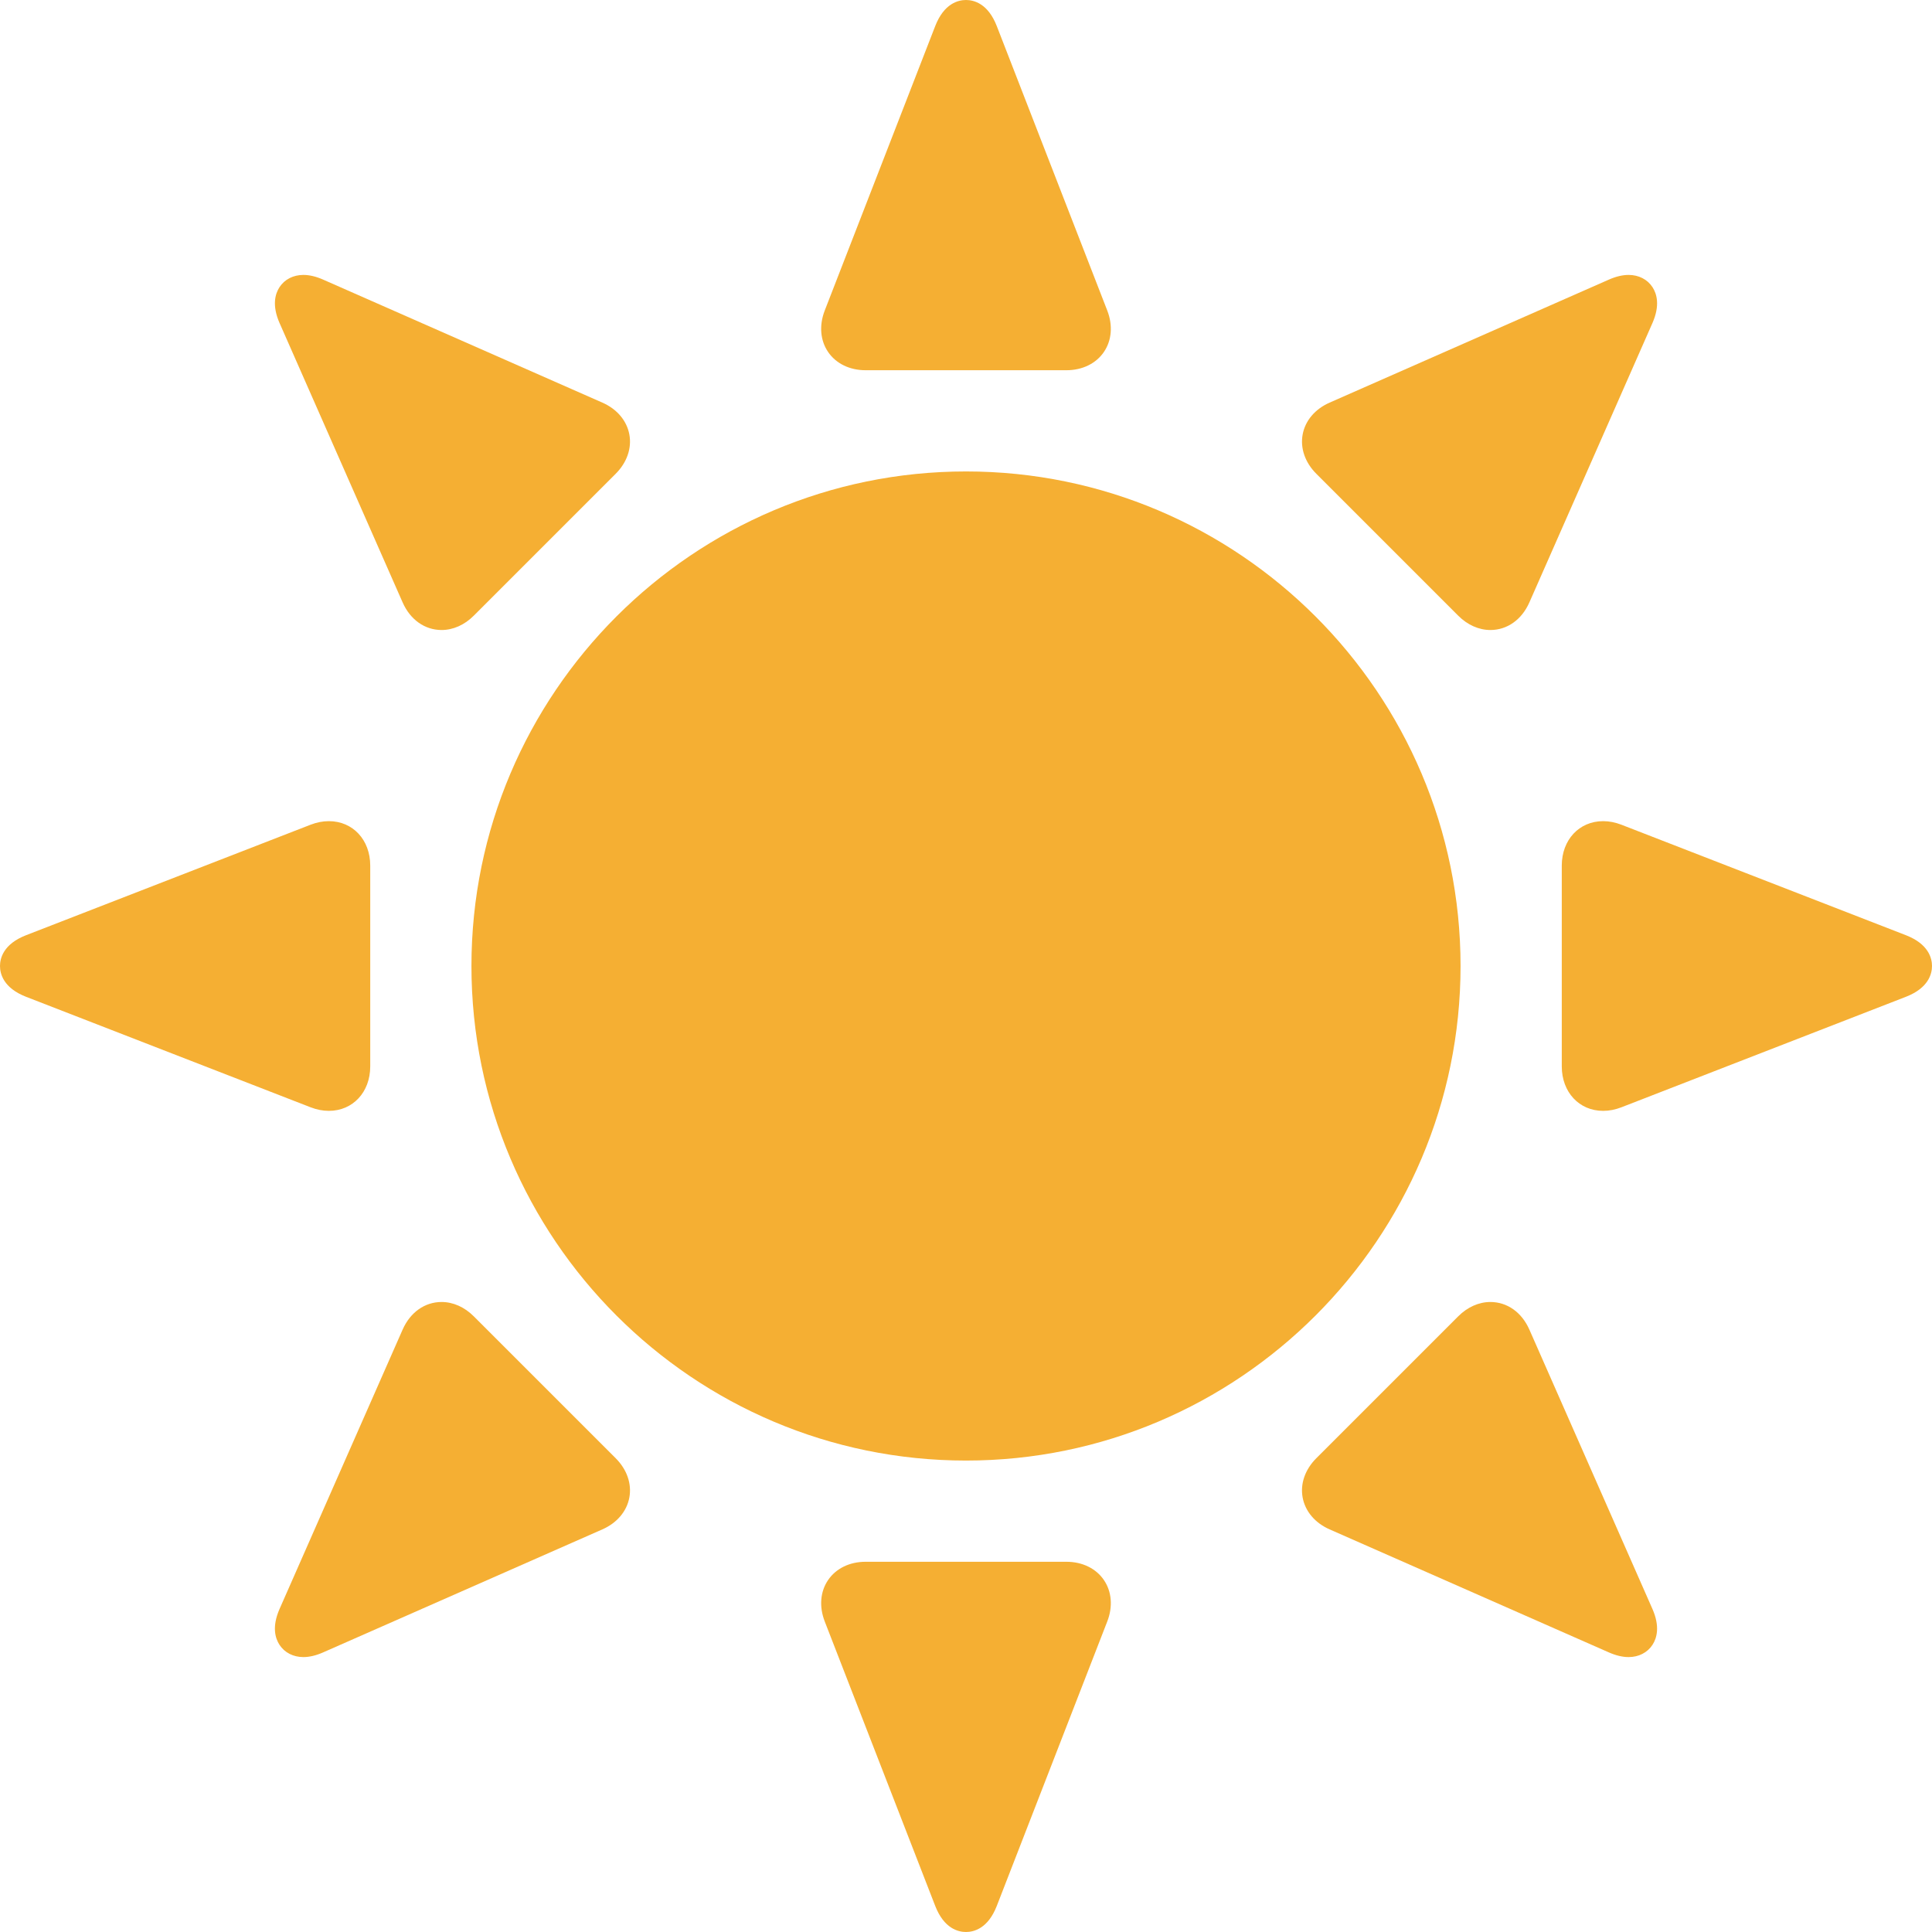
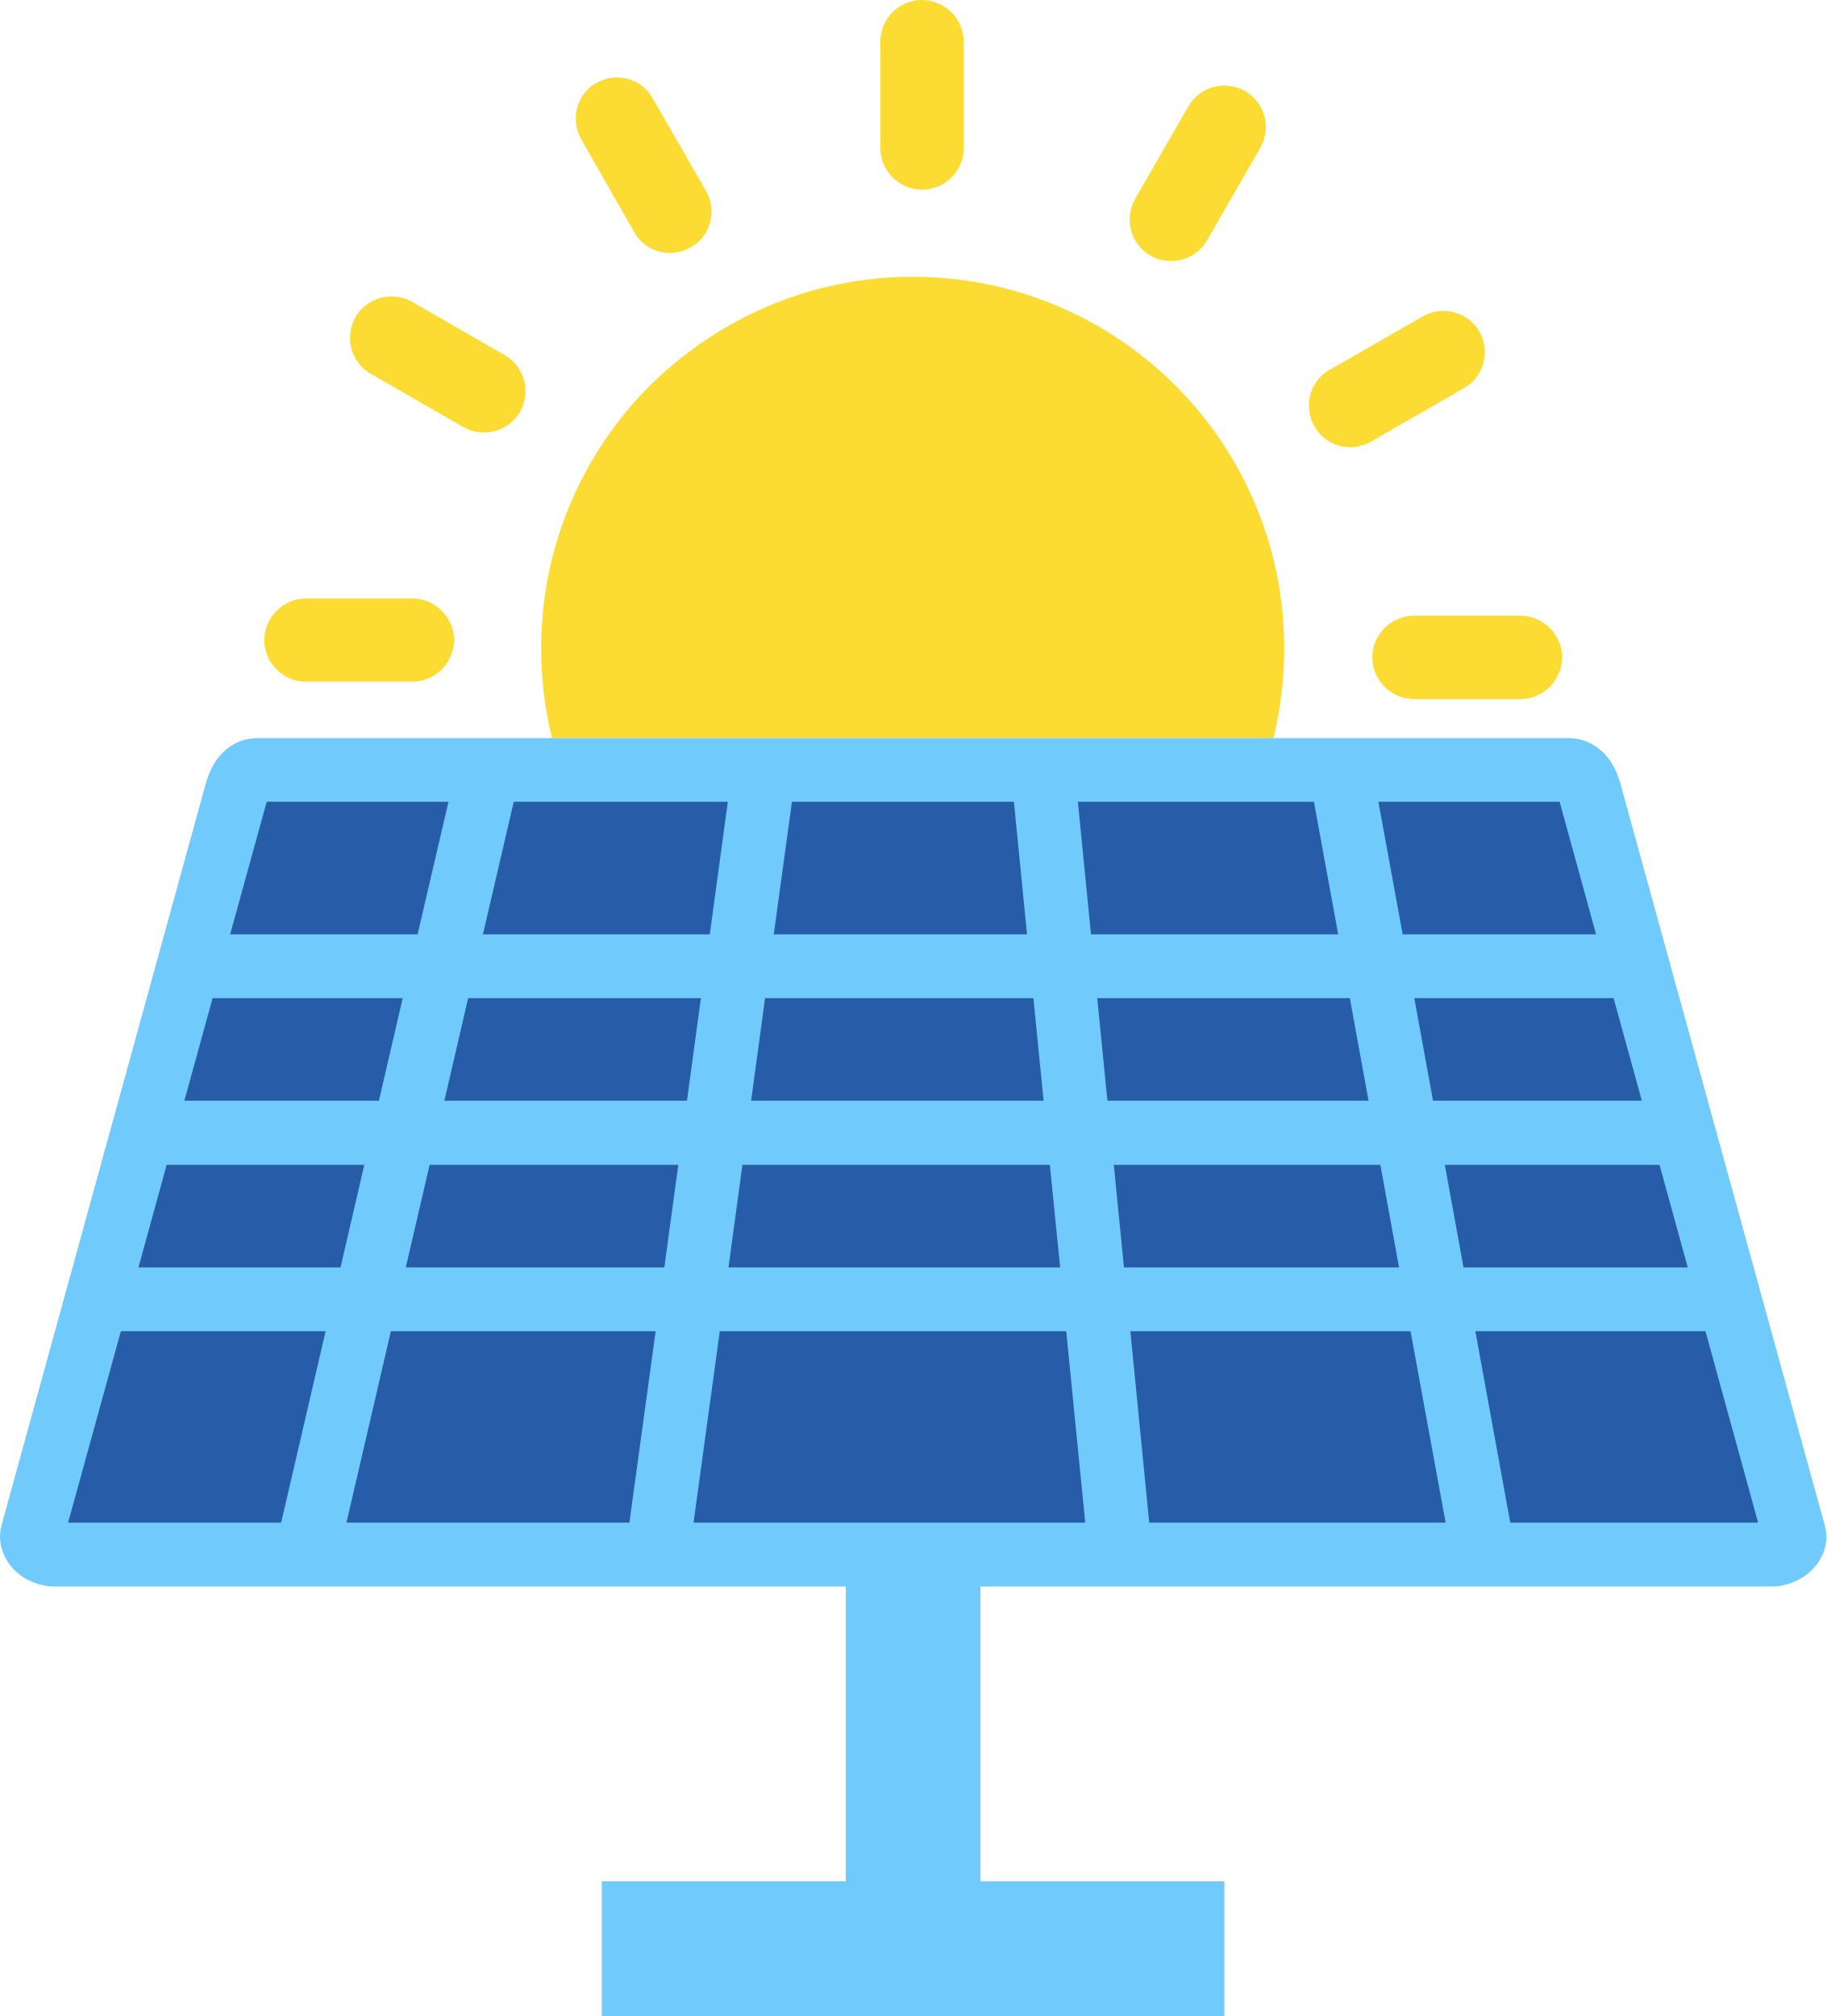
- <svg xmlns="http://www.w3.org/2000/svg" version="1.1" id="Capa_1" x="0px" y="0px" viewBox="0 0 612.001 612.001" xml:space="preserve" style="enable-background:new 0 0 612.001 612.001;">
-   <defs id="defs888" />
-   <g id="g853" style="fill:#f5af33;fill-opacity:1">
-     <g id="g851" style="fill:#f5af33;fill-opacity:1">
-       <path d="M306,149.341c-86.382,0-156.661,70.278-156.661,156.661c0,86.382,70.278,156.66,156.661,156.66    s156.66-70.278,156.66-156.66C462.66,219.618,392.382,149.341,306,149.341z" id="path833" style="fill:#f5af33;fill-opacity:1" />
-       <path d="M274.194,117.278h63.612c5.032,0,9.356-2.101,11.863-5.763c2.508-3.662,2.9-8.453,1.079-13.146L315.749,8.257    c-2.789-7.184-7.305-8.256-9.749-8.256s-6.96,1.073-9.749,8.255l-35,90.114c-1.821,4.692-1.427,9.482,1.079,13.145    C264.837,115.178,269.162,117.278,274.194,117.278z" id="path835" style="fill:#f5af33;fill-opacity:1" />
-       <path d="M337.806,494.723h-63.612c-5.032,0-9.357,2.102-11.863,5.764c-2.506,3.663-2.9,8.453-1.079,13.145l34.999,90.114    c2.789,7.182,7.305,8.254,9.749,8.254c2.444,0,6.96-1.072,9.749-8.254l34.999-90.115c1.821-4.69,1.429-9.48-1.079-13.144    C347.162,496.825,342.838,494.723,337.806,494.723z" id="path837" style="fill:#f5af33;fill-opacity:1" />
-       <path d="M127.54,190.824c2.412,5.477,7.028,8.746,12.348,8.746c3.644,0,7.257-1.608,10.174-4.526l44.981-44.98    c3.558-3.558,5.13-8.102,4.312-12.466c-0.819-4.362-3.928-8.028-8.532-10.056l-88.467-38.973c-2.233-0.983-4.336-1.482-6.25-1.482    c-3.201,0-5.959,1.415-7.568,3.882c-1.357,2.081-2.454,5.747,0.031,11.389L127.54,190.824z" id="path839" style="fill:#f5af33;fill-opacity:1" />
-       <path d="M484.46,421.178c-2.412-5.477-7.027-8.746-12.346-8.746c-3.645,0-7.259,1.609-10.177,4.527l-44.981,44.98    c-3.558,3.559-5.13,8.104-4.312,12.466c0.818,4.362,3.929,8.028,8.532,10.055l88.466,38.974c2.233,0.983,4.336,1.482,6.25,1.482    c3.201,0,5.959-1.417,7.568-3.882c1.358-2.083,2.455-5.748-0.03-11.389L484.46,421.178z" id="path841" style="fill:#f5af33;fill-opacity:1" />
-       <path d="M461.937,195.044c2.918,2.918,6.532,4.526,10.176,4.526c5.319,0,9.934-3.269,12.348-8.746l38.972-88.465    c2.486-5.643,1.389-9.308,0.031-11.389c-1.609-2.467-4.367-3.882-7.568-3.882c-1.914,0-4.017,0.499-6.251,1.483l-88.466,38.97    c-4.604,2.029-7.715,5.694-8.532,10.057c-0.818,4.363,0.754,8.908,4.312,12.466L461.937,195.044z" id="path843" style="fill:#f5af33;fill-opacity:1" />
-       <path d="M150.063,416.959c-2.918-2.918-6.532-4.527-10.177-4.527c-5.319,0-9.934,3.269-12.346,8.746l-38.972,88.465    c-2.486,5.643-1.389,9.308-0.031,11.39c1.609,2.466,4.368,3.882,7.568,3.882c1.914,0,4.017-0.499,6.251-1.484l88.466-38.972    c4.604-2.028,7.715-5.694,8.532-10.056c0.818-4.362-0.753-8.907-4.312-12.466L150.063,416.959z" id="path845" style="fill:#f5af33;fill-opacity:1" />
-       <path d="M603.745,296.251l-90.111-34.996c-1.942-0.755-3.896-1.137-5.806-1.137c-7.593,0-13.104,5.921-13.104,14.078l0.001,63.613    c0,8.157,5.511,14.078,13.104,14.078c1.912,0,3.866-0.382,5.806-1.136l90.112-34.999c7.182-2.79,8.254-7.306,8.254-9.751    C612.001,303.558,610.926,299.04,603.745,296.251z" id="path847" style="fill:#f5af33;fill-opacity:1" />
-       <path d="M104.173,351.886c7.594,0,13.106-5.921,13.106-14.078v-63.613c0-8.157-5.511-14.078-13.106-14.078    c-1.912,0-3.864,0.382-5.805,1.136L8.255,296.251C1.073,299.04,0,303.556,0,306.001c0,2.444,1.072,6.96,8.255,9.752l90.111,34.996    C100.308,351.503,102.261,351.886,104.173,351.886z" id="path849" style="fill:#f5af33;fill-opacity:1" />
-     </g>
+ <svg xmlns="http://www.w3.org/2000/svg" version="1.1" id="Layer_1" x="0px" y="0px" viewBox="0 0 111.34 122.88" style="enable-background:new 0 0 111.34 122.88" xml:space="preserve">
+   <style type="text/css">
+ 	.st0{fill:#275CA9;}
+ 	.st1{fill-rule:evenodd;clip-rule:evenodd;fill:#FCDB33;}
+ 	.st2{fill:#70CBFC;}
+ </style>
+   <g>
+     <path class="st1" d="M18.65,41.55c-1.39,0-2.54-1.15-2.54-2.53c0-1.39,1.15-2.54,2.54-2.54h6.49c1.39,0,2.54,1.15,2.54,2.53 c0,1.39-1.15,2.54-2.54,2.54H18.65L18.65,41.55L18.65,41.55L18.65,41.55z M22.61,22.79c-1.22-0.71-1.62-2.23-0.95-3.45 c0.71-1.22,2.23-1.62,3.45-0.95l5.65,3.25c1.22,0.71,1.62,2.23,0.95,3.45c-0.71,1.22-2.23,1.62-3.45,0.95L22.61,22.79L22.61,22.79 L22.61,22.79L22.61,22.79L22.61,22.79z M55.64,16.87c6.25,0,11.93,2.54,16.02,6.63c4.09,4.09,6.63,9.77,6.63,16.02 c0,1.88-0.23,3.71-0.66,5.46H33.65c-0.43-1.75-0.66-3.58-0.66-5.46c0-6.25,2.54-11.93,6.63-16.02 C43.77,19.41,49.42,16.87,55.64,16.87L55.64,16.87L55.64,16.87L55.64,16.87z M86.71,19.3c1.22-0.71,2.77-0.3,3.48,0.91 c0.68,1.22,0.27,2.77-0.95,3.45l-5.65,3.25c-1.22,0.71-2.77,0.3-3.45-0.91c-0.71-1.22-0.3-2.77,0.91-3.45L86.71,19.3L86.71,19.3 L86.71,19.3L86.71,19.3z M92.69,37.53c1.39,0,2.54,1.15,2.54,2.54s-1.15,2.54-2.54,2.54H86.2c-1.39,0-2.54-1.15-2.54-2.54 s1.15-2.54,2.54-2.54H92.69L92.69,37.53L92.69,37.53L92.69,37.53z M35.45,8.52c-0.71-1.22-0.3-2.77,0.88-3.45 c1.22-0.71,2.77-0.3,3.45,0.91l3.25,5.64c0.71,1.22,0.3,2.77-0.91,3.45c-1.22,0.71-2.77,0.3-3.45-0.91L35.45,8.52L35.45,8.52 L35.45,8.52L35.45,8.52z M53.67,2.54c0-1.39,1.12-2.54,2.54-2.54c1.39,0,2.54,1.15,2.54,2.54v6.49c0,1.39-1.15,2.53-2.54,2.53 c-1.39,0-2.54-1.15-2.54-2.53V2.54L53.67,2.54L53.67,2.54L53.67,2.54z M72.44,6.49c0.71-1.22,2.23-1.62,3.45-0.95 c1.22,0.71,1.63,2.23,0.95,3.45l-3.25,5.65c-0.71,1.22-2.23,1.62-3.45,0.95c-1.22-0.71-1.62-2.23-0.95-3.45L72.44,6.49L72.44,6.49 L72.44,6.49L72.44,6.49L72.44,6.49z" />
+     <path class="st2" d="M108.04,96.7H59.77v17.97h14.87v8.21H36.69v-8.21h14.87V96.7H3.29c-0.28,0-0.58-0.04-0.89-0.13 c-0.59-0.16-1.15-0.48-1.56-0.91C0.33,95.12,0,94.43,0,93.64c0-0.23,0.04-0.47,0.11-0.73l0,0l12.44-45.17 c0.19-0.68,0.51-1.35,1.01-1.85c0.56-0.56,1.28-0.9,2.18-0.9h24.21h25.92h29.72c0.82,0,1.49,0.29,2.02,0.77 c0.05,0.05,0.11,0.09,0.16,0.14c0.5,0.5,0.82,1.17,1.01,1.85l12.45,45.18c0.07,0.26,0.11,0.5,0.11,0.72c0,0.79-0.33,1.48-0.85,2.01 c-0.41,0.43-0.98,0.75-1.56,0.91C108.62,96.66,108.32,96.7,108.04,96.7L108.04,96.7L108.04,96.7z" />
+     <polygon class="st0" points="45.26,71 44.41,77.25 64.63,77.25 64,71 45.26,71 45.26,71" />
+     <polygon class="st0" points="26.19,71 24.74,77.25 40.5,77.25 41.35,71 26.19,71 26.19,71" />
+     <polygon class="st0" points="67.9,71 68.52,77.25 85.29,77.25 84.15,71 67.9,71 67.9,71" />
+     <polygon class="st0" points="46.64,60.84 45.79,67.09 63.62,67.09 63,60.84 46.64,60.84 46.64,60.84" />
+     <polygon class="st0" points="28.54,60.84 27.09,67.09 41.88,67.09 42.73,60.84 28.54,60.84 28.54,60.84" />
+     <polygon class="st0" points="66.89,60.84 67.51,67.09 83.43,67.09 82.29,60.84 66.89,60.84 66.89,60.84" />
+     <path class="st0" d="M48.27,48.87c0,0.07-0.01,0.14-0.02,0.21l-1.08,7.87h15.44l-0.8-8.08H48.27L48.27,48.87L48.27,48.87z" />
+     <polygon class="st0" points="31.32,48.87 29.44,56.95 43.27,56.95 44.37,48.87 31.32,48.87 31.32,48.87" />
+     <polygon class="st0" points="14.03,56.95 25.46,56.95 27.34,48.87 16.26,48.87 14.03,56.95 14.03,56.95" />
+     <polygon class="st0" points="11.24,67.09 23.1,67.09 24.55,60.84 12.96,60.84 11.24,67.09 11.24,67.09" />
+     <polygon class="st0" points="8.44,77.25 20.76,77.25 22.21,71 10.16,71 8.44,77.25 8.44,77.25" />
+     <polygon class="st0" points="17.14,92.81 19.85,81.14 7.37,81.14 4.15,92.81 17.14,92.81 17.14,92.81" />
+     <polygon class="st0" points="38.37,92.81 39.97,81.14 23.83,81.14 21.12,92.81 38.37,92.81 38.37,92.81" />
+     <polygon class="st0" points="66.16,92.81 65,81.14 43.88,81.14 42.28,92.81 66.16,92.81 66.16,92.81" />
+     <polygon class="st0" points="88.13,92.81 85.99,81.14 68.91,81.14 70.06,92.81 88.13,92.81 88.13,92.81" />
+     <polygon class="st0" points="103.97,81.14 89.94,81.14 92.07,92.81 107.18,92.81 103.97,81.14 103.97,81.14" />
+     <polygon class="st0" points="101.17,71 88.08,71 89.22,77.25 102.89,77.25 101.17,71 101.17,71" />
+     <polygon class="st0" points="98.37,60.84 86.22,60.84 87.36,67.09 100.09,67.09 98.37,60.84 98.37,60.84" />
+     <polygon class="st0" points="84.03,48.87 85.51,56.95 97.3,56.95 95.08,48.87 84.03,48.87 84.03,48.87" />
+     <polygon class="st0" points="65.71,48.87 66.51,56.95 81.58,56.95 80.1,48.87 65.71,48.87 65.71,48.87" />
  </g>
-   <g id="g855" style="fill:#f5af33;fill-opacity:1">
- </g>
-   <g id="g857" style="fill:#f5af33;fill-opacity:1">
- </g>
-   <g id="g859" style="fill:#f5af33;fill-opacity:1">
- </g>
-   <g id="g861" style="fill:#f5af33;fill-opacity:1">
- </g>
-   <g id="g863" style="fill:#f5af33;fill-opacity:1">
- </g>
-   <g id="g865" style="fill:#f5af33;fill-opacity:1">
- </g>
-   <g id="g867" style="fill:#f5af33;fill-opacity:1">
- </g>
-   <g id="g869" style="fill:#f5af33;fill-opacity:1">
- </g>
-   <g id="g871" style="fill:#f5af33;fill-opacity:1">
- </g>
-   <g id="g873" style="fill:#f5af33;fill-opacity:1">
- </g>
-   <g id="g875" style="fill:#f5af33;fill-opacity:1">
- </g>
-   <g id="g877" style="fill:#f5af33;fill-opacity:1">
- </g>
-   <g id="g879" style="fill:#f5af33;fill-opacity:1">
- </g>
-   <g id="g881" style="fill:#f5af33;fill-opacity:1">
- </g>
-   <g id="g883" style="fill:#f5af33;fill-opacity:1">
- </g>
</svg>
